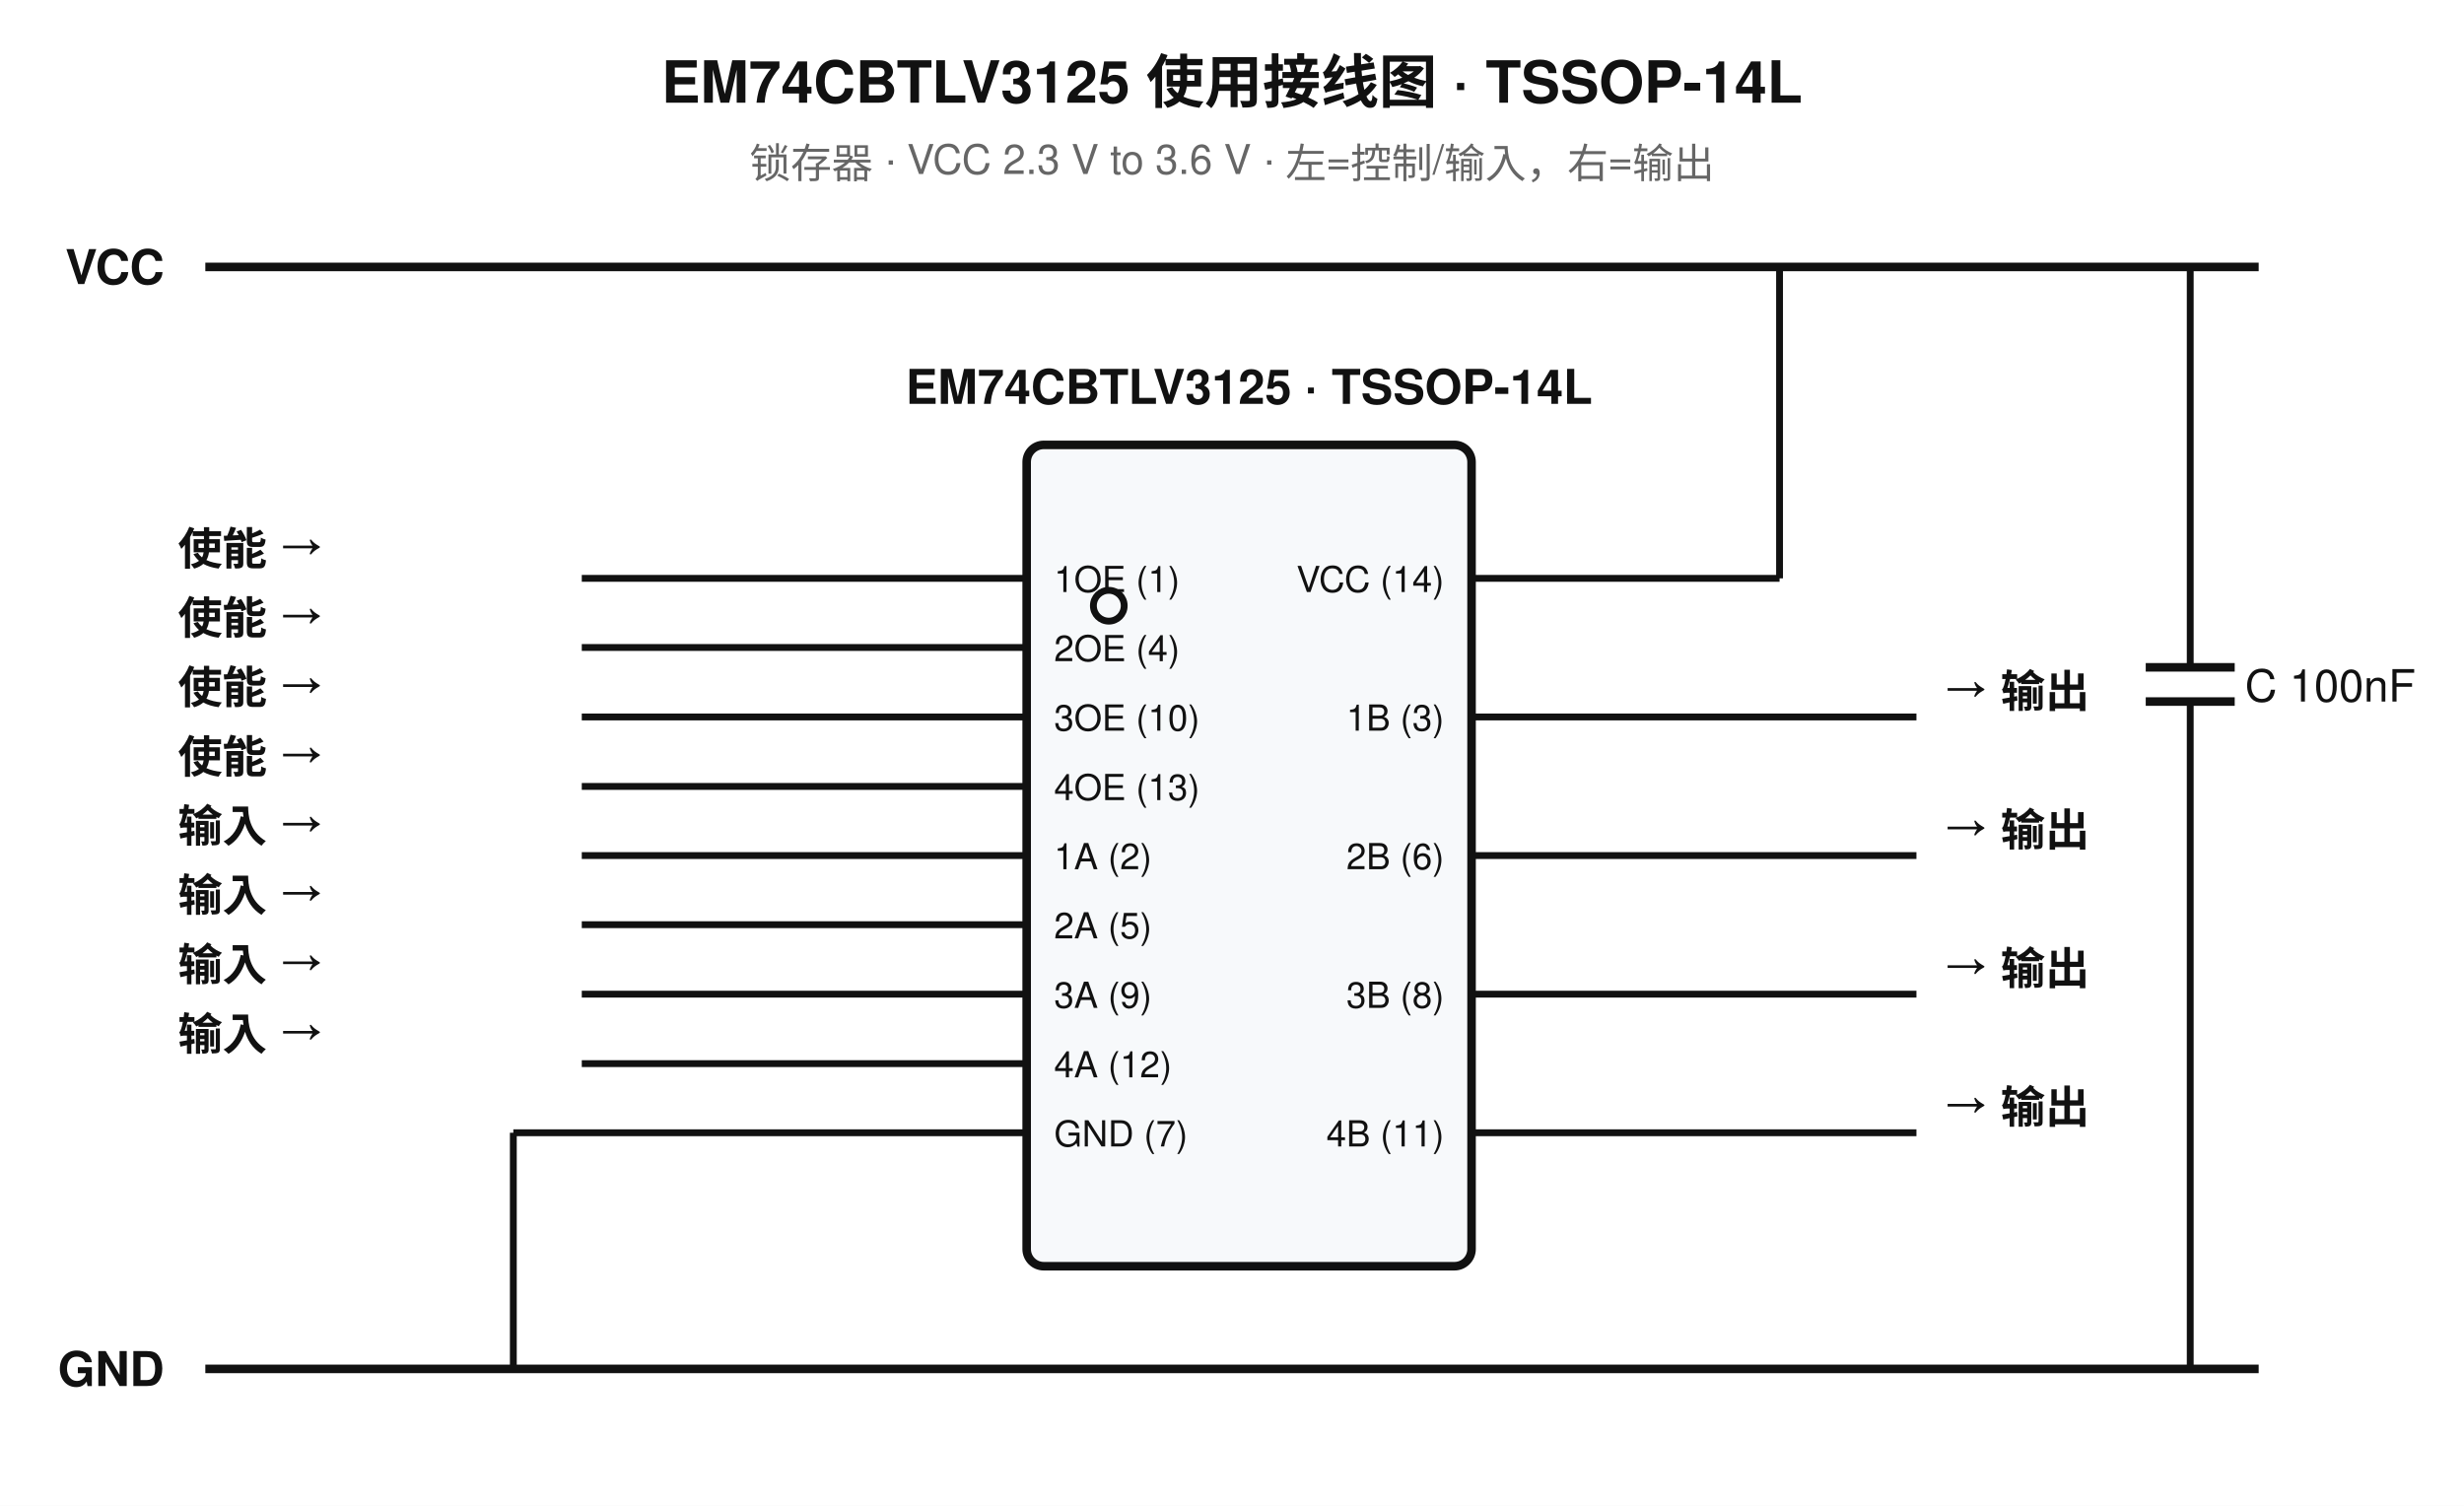
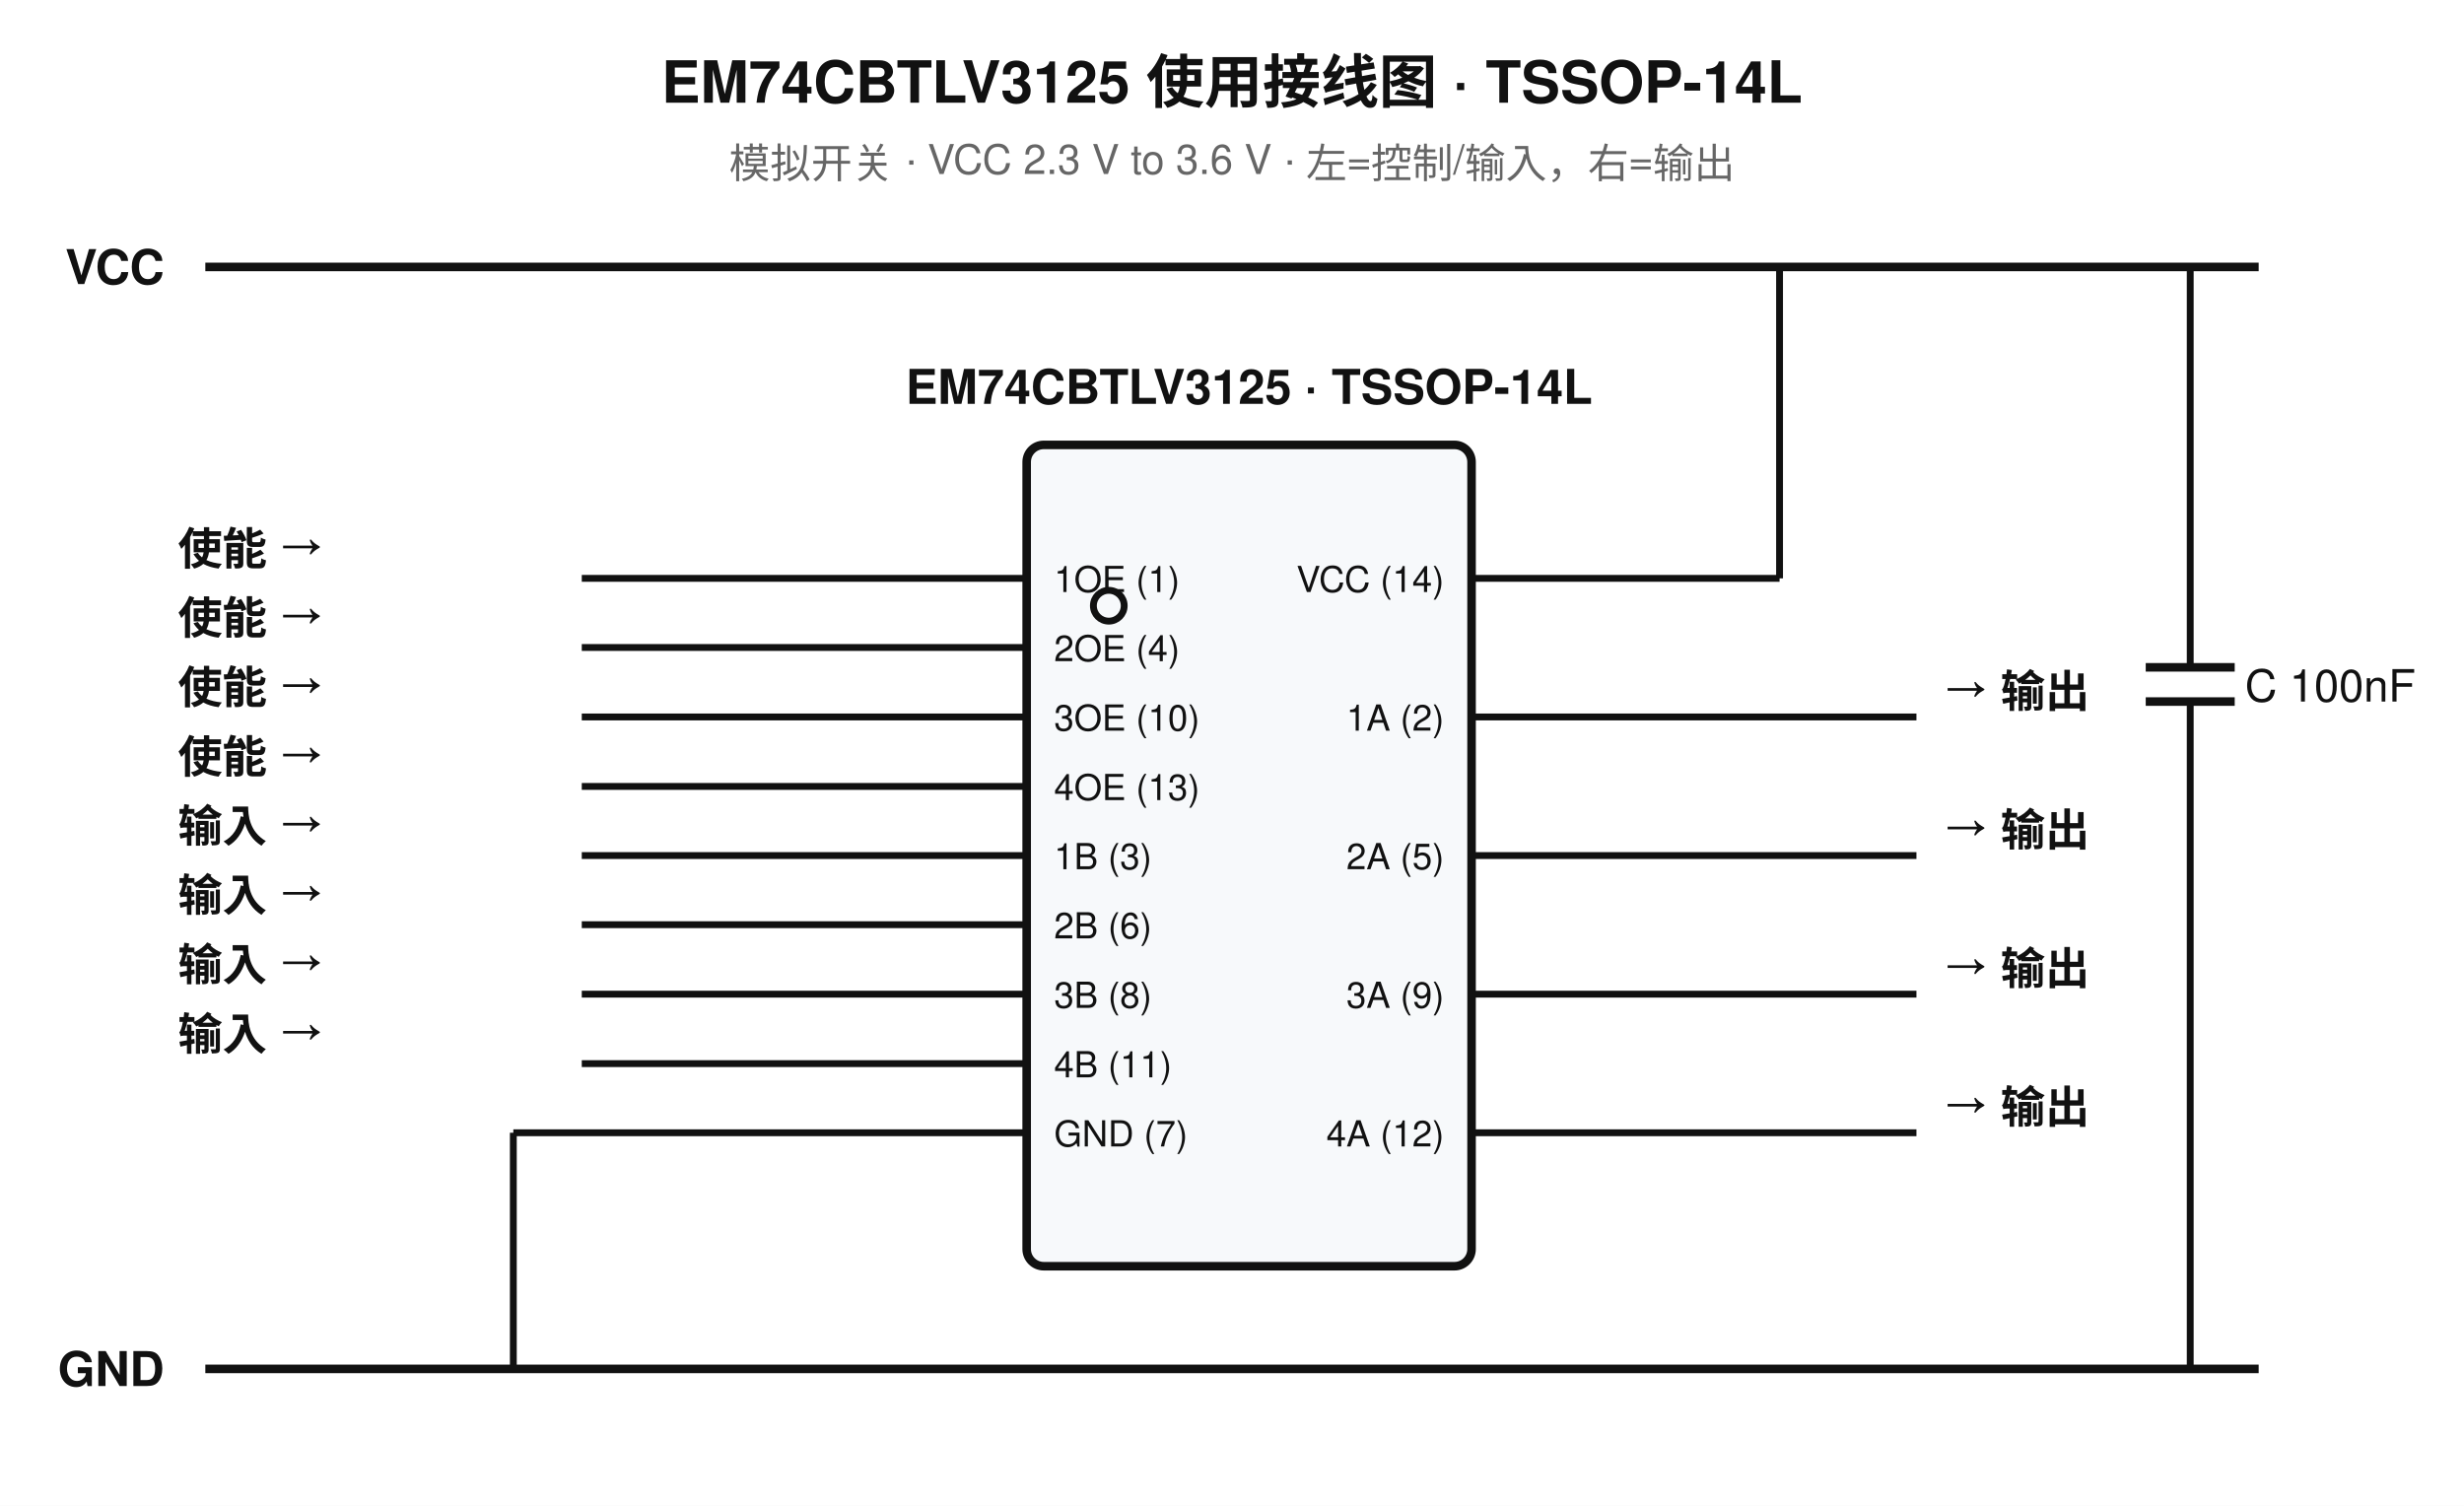
<svg xmlns="http://www.w3.org/2000/svg" viewBox="0 0 720 440" font-family="Helvetica,Arial,sans-serif">
  <rect width="720" height="440" fill="#fff" />
  <text x="360" y="30" text-anchor="middle" font-size="17" font-weight="bold" fill="#111">EM74CBTLV3125 使用接线图 · TSSOP-14L</text>
-   <text x="360" y="52" text-anchor="middle" font-size="12" fill="#666">锁存器 · VCC 2.3 V to 3.6 V · 左=控制/输入，右=输出</text>
+   <text x="360" y="52" text-anchor="middle" font-size="12" fill="#666">模拟开关 · VCC 2.3 V to 3.6 V · 左=控制/输入，右=输出</text>
  <line x1="60" y1="78" x2="660" y2="78" stroke="#111" stroke-width="2.5" />
  <text x="48" y="83" text-anchor="end" font-size="14" font-weight="bold" fill="#111">VCC</text>
  <line x1="60" y1="400" x2="660" y2="400" stroke="#111" stroke-width="2.5" />
  <text x="48" y="405" text-anchor="end" font-size="14" font-weight="bold" fill="#111">GND</text>
  <text x="365" y="118" text-anchor="middle" font-size="14" font-weight="bold" fill="#111">EM74CBTLV3125 · TSSOP-14L</text>
  <rect x="300" y="130" width="130" height="240" rx="5" fill="#f7f9fb" stroke="#111" stroke-width="2.5" />
  <text x="308" y="173.0" font-size="10.5" fill="#111">1OE (1)</text>
  <line x1="300" y1="169.0" x2="170" y2="169.0" stroke="#111" stroke-width="2" />
  <text x="52" y="165.0" font-size="13" font-weight="bold" fill="#111">使能 →</text>
  <text x="308" y="193.2" font-size="10.5" fill="#111">2OE (4)</text>
  <line x1="300" y1="189.2" x2="170" y2="189.2" stroke="#111" stroke-width="2" />
  <text x="52" y="185.2" font-size="13" font-weight="bold" fill="#111">使能 →</text>
  <text x="308" y="213.5" font-size="10.5" fill="#111">3OE (10)</text>
  <line x1="300" y1="209.5" x2="170" y2="209.5" stroke="#111" stroke-width="2" />
  <text x="52" y="205.5" font-size="13" font-weight="bold" fill="#111">使能 →</text>
  <text x="308" y="233.8" font-size="10.5" fill="#111">4OE (13)</text>
  <line x1="300" y1="229.8" x2="170" y2="229.8" stroke="#111" stroke-width="2" />
  <text x="52" y="225.8" font-size="13" font-weight="bold" fill="#111">使能 →</text>
-   <text x="308" y="254.0" font-size="10.5" fill="#111">1A (2)</text>
+   <text x="308" y="254.0" font-size="10.5" fill="#111">1B (3)</text>
  <line x1="300" y1="250.0" x2="170" y2="250.0" stroke="#111" stroke-width="2" />
  <text x="52" y="246.0" font-size="13" font-weight="bold" fill="#111">输入 →</text>
-   <text x="308" y="274.2" font-size="10.5" fill="#111">2A (5)</text>
+   <text x="308" y="274.2" font-size="10.5" fill="#111">2B (6)</text>
  <line x1="300" y1="270.2" x2="170" y2="270.2" stroke="#111" stroke-width="2" />
  <text x="52" y="266.2" font-size="13" font-weight="bold" fill="#111">输入 →</text>
-   <text x="308" y="294.5" font-size="10.5" fill="#111">3A (9)</text>
+   <text x="308" y="294.5" font-size="10.5" fill="#111">3B (8)</text>
  <line x1="300" y1="290.5" x2="170" y2="290.5" stroke="#111" stroke-width="2" />
  <text x="52" y="286.5" font-size="13" font-weight="bold" fill="#111">输入 →</text>
-   <text x="308" y="314.8" font-size="10.5" fill="#111">4A (12)</text>
+   <text x="308" y="314.8" font-size="10.5" fill="#111">4B (11)</text>
  <line x1="300" y1="310.8" x2="170" y2="310.8" stroke="#111" stroke-width="2" />
  <text x="52" y="306.8" font-size="13" font-weight="bold" fill="#111">输入 →</text>
  <text x="308" y="335.0" font-size="10.5" fill="#111">GND (7)</text>
  <line x1="300" y1="331.0" x2="150" y2="331.0" stroke="#111" stroke-width="2" />
  <line x1="150" y1="331.0" x2="150" y2="400" stroke="#111" stroke-width="2" />
  <text x="422" y="173.0" text-anchor="end" font-size="10.5" fill="#111">VCC (14)</text>
  <line x1="430" y1="169.0" x2="520" y2="169.0" stroke="#111" stroke-width="2" />
  <line x1="520" y1="169.0" x2="520" y2="78" stroke="#111" stroke-width="2" />
-   <text x="422" y="213.5" text-anchor="end" font-size="10.5" fill="#111">1B (3)</text>
+   <text x="422" y="213.5" text-anchor="end" font-size="10.5" fill="#111">1A (2)</text>
  <line x1="430" y1="209.5" x2="560" y2="209.5" stroke="#111" stroke-width="2" />
  <text x="568" y="205.5" font-size="13" font-weight="bold" fill="#111">→ 输出</text>
-   <text x="422" y="254.0" text-anchor="end" font-size="10.5" fill="#111">2B (6)</text>
+   <text x="422" y="254.0" text-anchor="end" font-size="10.5" fill="#111">2A (5)</text>
  <line x1="430" y1="250.0" x2="560" y2="250.0" stroke="#111" stroke-width="2" />
  <text x="568" y="246.0" font-size="13" font-weight="bold" fill="#111">→ 输出</text>
-   <text x="422" y="294.5" text-anchor="end" font-size="10.5" fill="#111">3B (8)</text>
+   <text x="422" y="294.5" text-anchor="end" font-size="10.5" fill="#111">3A (9)</text>
  <line x1="430" y1="290.5" x2="560" y2="290.5" stroke="#111" stroke-width="2" />
  <text x="568" y="286.5" font-size="13" font-weight="bold" fill="#111">→ 输出</text>
-   <text x="422" y="335.0" text-anchor="end" font-size="10.5" fill="#111">4B (11)</text>
+   <text x="422" y="335.0" text-anchor="end" font-size="10.5" fill="#111">4A (12)</text>
  <line x1="430" y1="331.0" x2="560" y2="331.0" stroke="#111" stroke-width="2" />
  <text x="568" y="327.0" font-size="13" font-weight="bold" fill="#111">→ 输出</text>
  <circle cx="324" cy="177.0" r="4.5" fill="none" stroke="#111" stroke-width="2" />
  <text x="656" y="205" font-size="13" fill="#111">C 100nF</text>
  <line x1="640" y1="78" x2="640" y2="195" stroke="#111" stroke-width="2" />
  <line x1="627" y1="195" x2="653" y2="195" stroke="#111" stroke-width="2.5" />
  <line x1="627" y1="205" x2="653" y2="205" stroke="#111" stroke-width="2.5" />
  <line x1="640" y1="205" x2="640" y2="400" stroke="#111" stroke-width="2" />
</svg>
